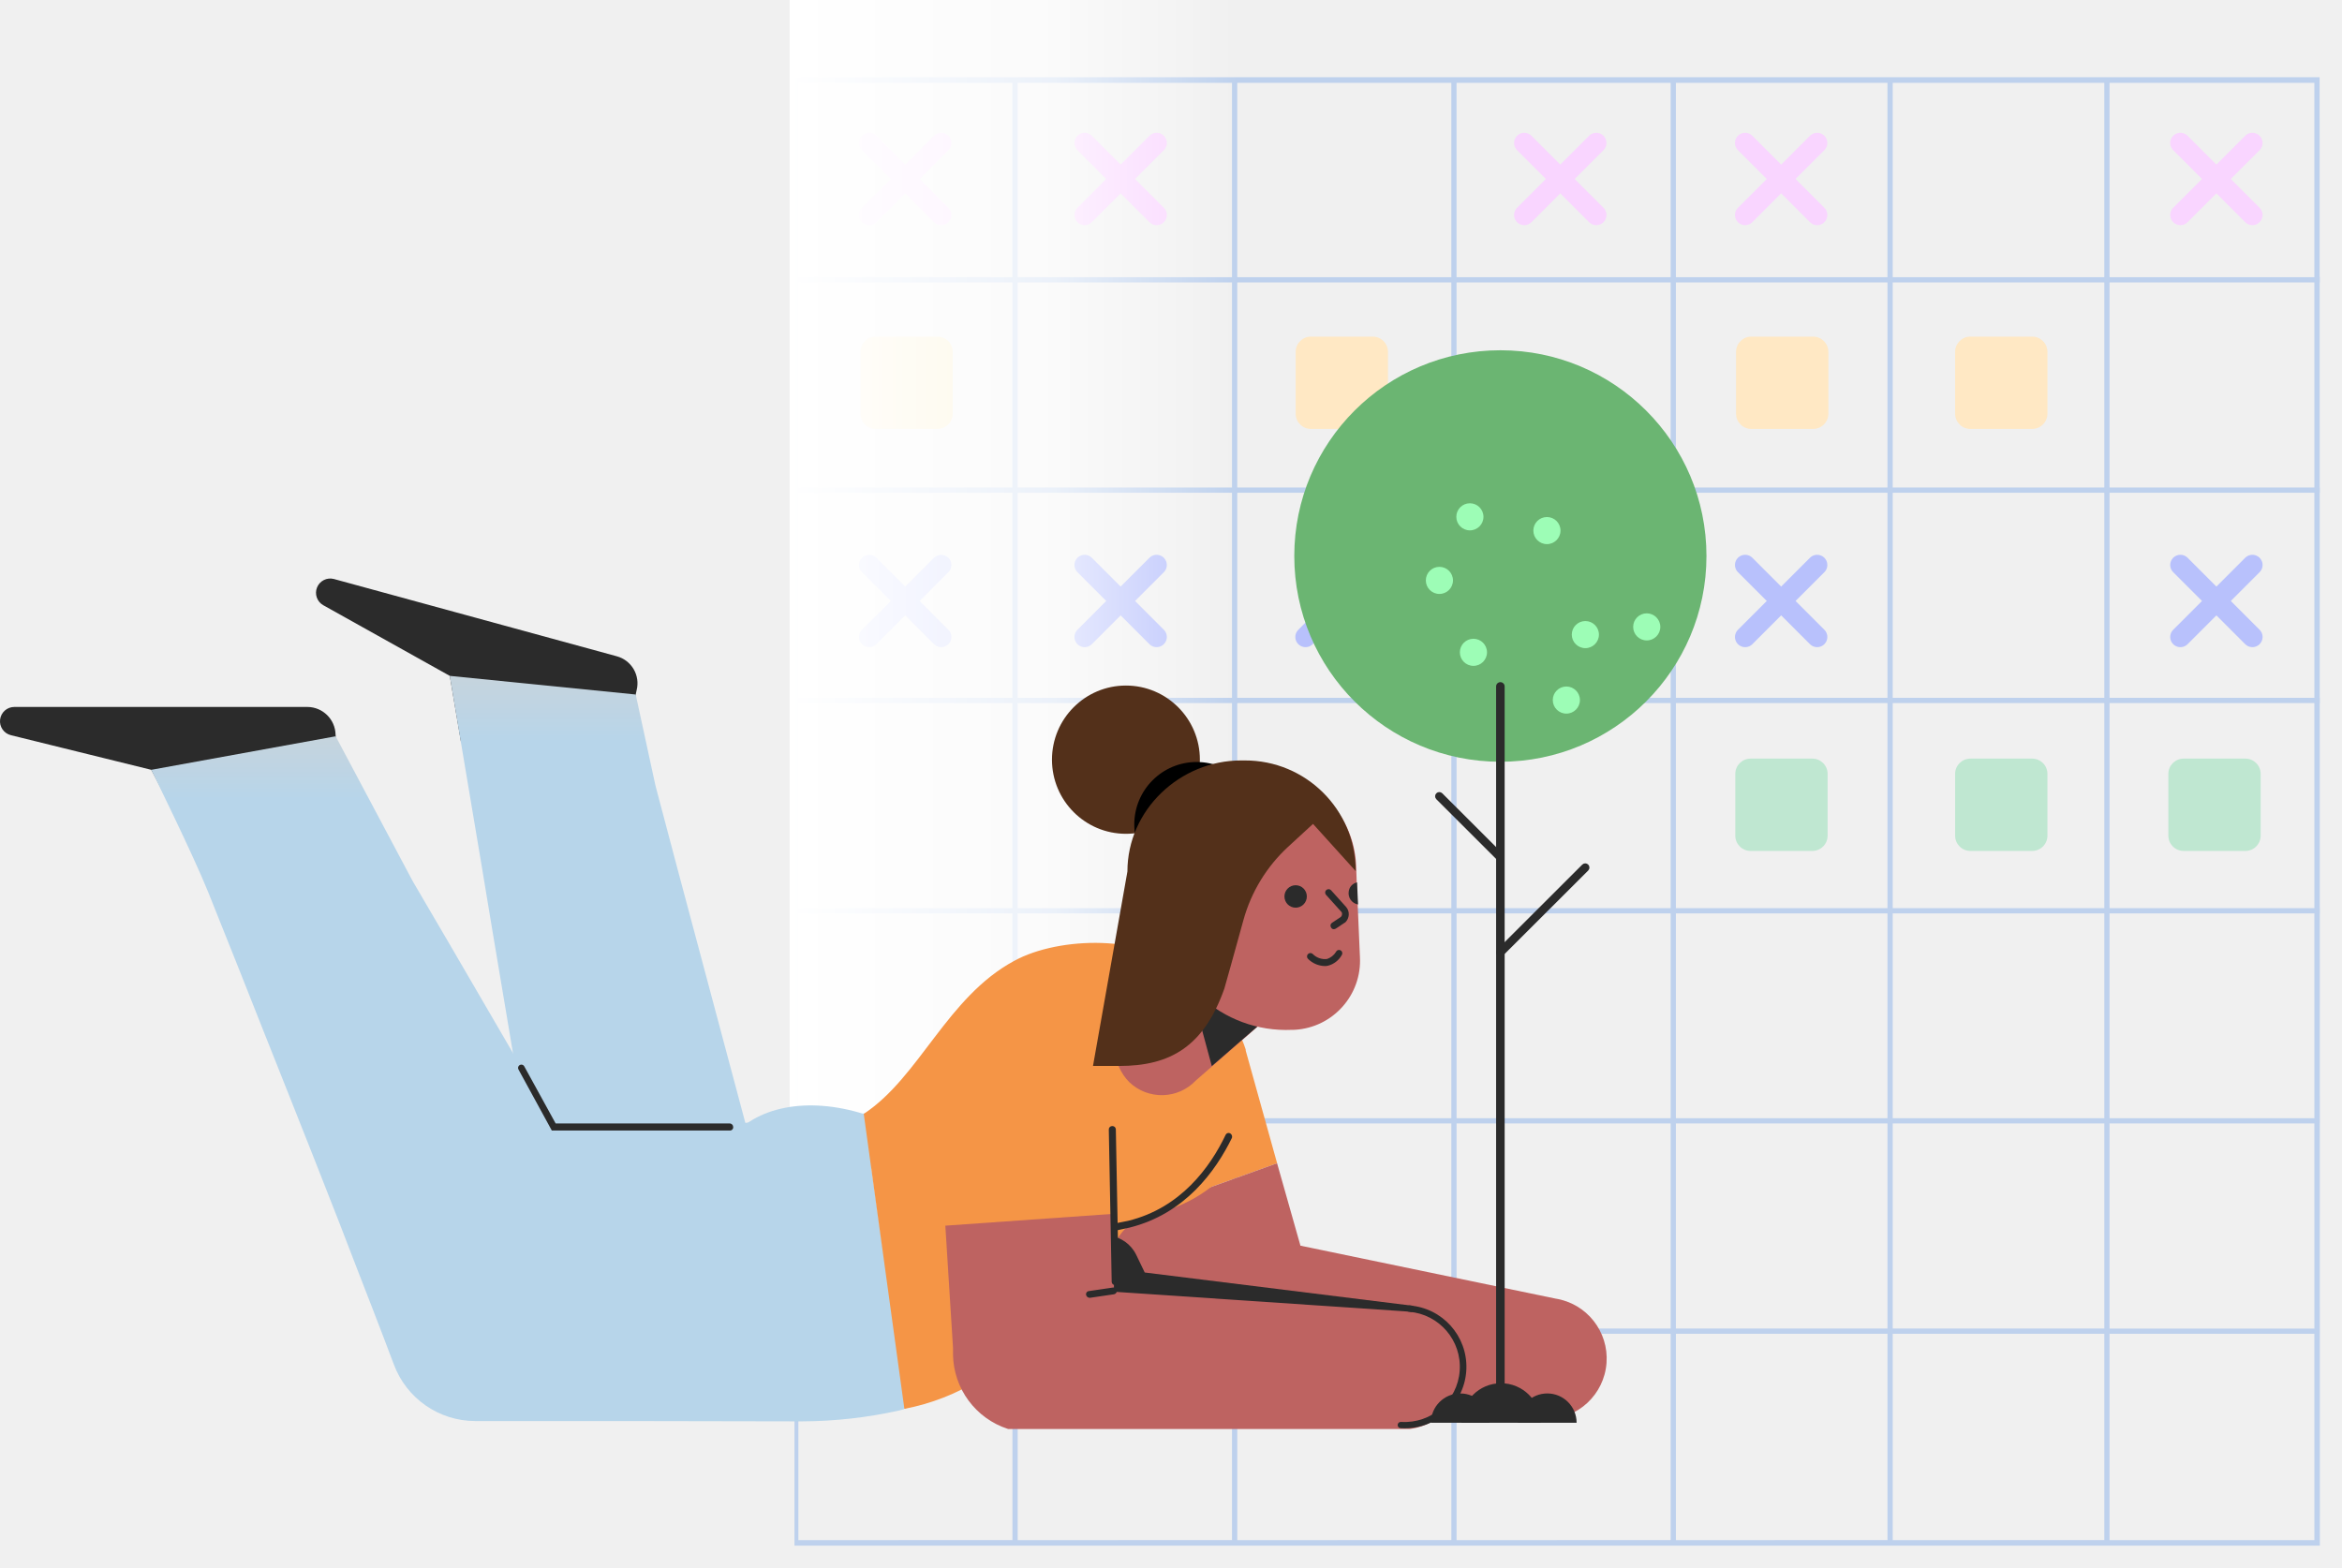
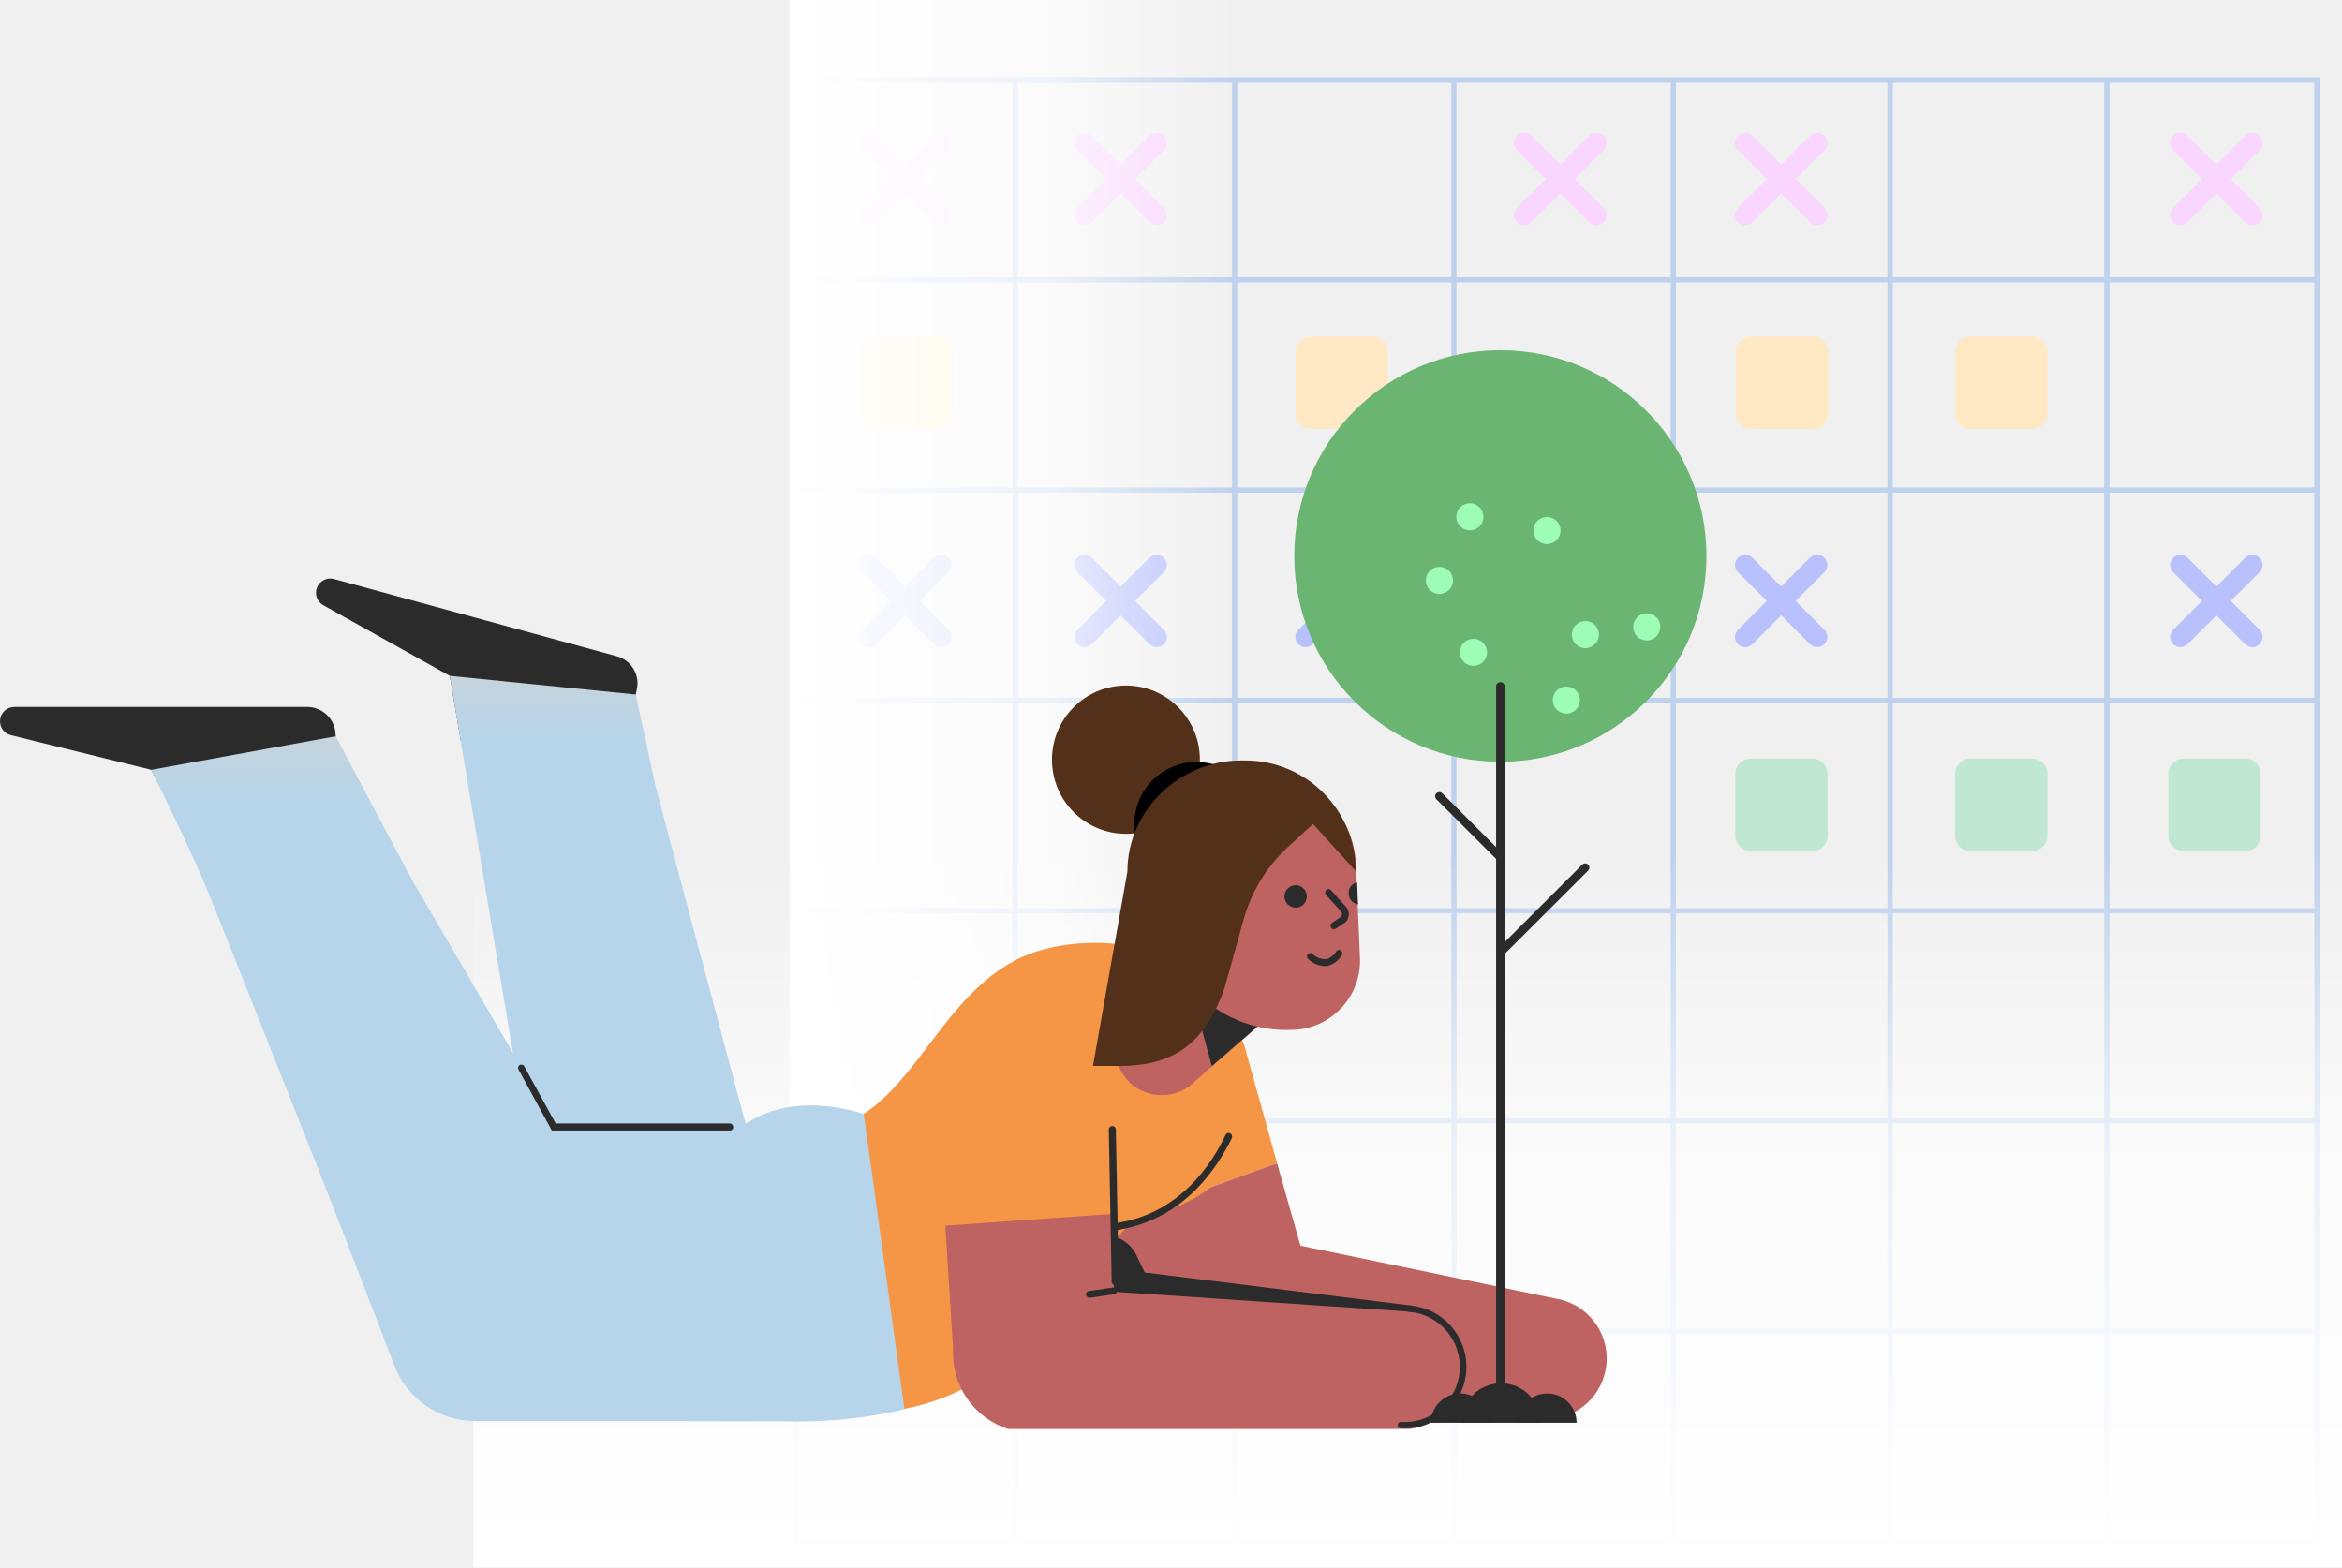
<svg xmlns="http://www.w3.org/2000/svg" width="459.697" height="307.704" viewBox="0 0 459.697 307.704">
  <defs>
    <linearGradient id="linear-gradient" x1=".5" x2=".5" y2="1" gradientUnits="objectBoundingBox">
      <stop offset="0" stop-color="#fff" />
      <stop offset=".591" stop-color="#fff" stop-opacity=".694" />
      <stop offset="1" stop-color="#fff" stop-opacity="0" />
    </linearGradient>
    <linearGradient id="linear-gradient-3" x1=".5" x2=".5" y1="-.991" y2=".09" gradientUnits="objectBoundingBox">
      <stop offset="0" stop-color="#b8a7d3" />
      <stop offset=".401" stop-color="#ed4861" />
      <stop offset=".501" stop-color="#f4837d" />
      <stop offset=".591" stop-color="#feceaa" />
      <stop offset="1" stop-color="#b7d5ea" />
    </linearGradient>
    <clipPath id="clip-path">
      <path id="Rectangle_2358" fill="#fff" d="M0 0H303.755V292.536H0z" />
    </clipPath>
    <style>
            .cls-4{fill:url(#linear-gradient)}.cls-5{fill:#bfe7d1}.cls-6{fill:#ffe8c4}.cls-8,.cls-9{fill:none;stroke-linecap:round;stroke-width:4px}.cls-8{stroke:#b8c1fc}.cls-9{stroke:#f9d5ff}.cls-10,.cls-17{fill:#2b2b2b}.cls-11{fill:url(#linear-gradient-3)}.cls-12{fill:#f59546}.cls-13{fill:#be6361}.cls-15{fill:#53301a}.cls-17{stroke:#2b2b2b;stroke-width:.777px}.cls-18{fill:#9dfdb6}
        </style>
  </defs>
  <g id="Group_3544" transform="translate(-469 -180.064)">
    <g id="Mask_Group_32" clip-path="url(#clip-path)" transform="translate(624.942 195.232)">
      <g id="Group_3483" transform="translate(-39.099 -.031)">
        <g id="Group_3482">
          <g id="Layer_2">
            <g id="Layer_1">
              <path id="Path_3809" fill="#bed1ed" d="M338.51 40.306v-1.031h-.042L338.461 0H0v288.287h338.51l-.01-41.587h.007v-1.032h-.007l-.007-40.259h.014v-1.033h-.007l-.007-40.208h.021v-1.032h-.021l-.007-40.257h.028v-1.032h-.028l-.007-40.257h.035v-1.027h-.035l-.007-40.257zm-1.079-39.175v38.144h-40.205V1.131zm-41.235 0v38.144h-41.529V1.131zM169.059 122.884h42.02v40.257h-42.02zm-1.03 40.257H126.01v-40.257h42.02zm1.03-41.289V81.6h42.02v40.257zm-1.03 0H126.01V81.6h42.02zm-43.049 0H82.91V81.6h42.069zm0 1.032v40.257H82.91v-40.257zm0 41.289v40.208H82.91v-40.208zm1.03 0h42.02v40.208h-42.02zm43.049 0h42.02v40.208h-42.02zm43.049 0h41.53v40.208h-41.53zm0-1.032v-40.257h41.53v40.257zm0-41.289V81.6h41.53v40.257zm0-41.289V40.306h41.53v40.257zm-1.03 0h-42.02V40.306h42.02zm-43.049 0H126.01V40.306h42.02zm-43.049 0H82.91V40.306h42.069zm-43.1 0H39.862V40.306h42.02zm0 1.032v40.257H39.862V81.6zm0 41.289v40.257H39.862v-40.257zm0 41.289v40.208H39.862v-40.208zm0 41.24v40.257H39.862v-40.257zm1.03 0h42.07v40.257H82.91zm43.1 0h42.02v40.257h-42.02zm43.049 0h42.02v40.257h-42.02zm43.049 0h41.53v40.257h-41.53zm42.559 0H296.2v40.257h-41.533zm0-1.033v-40.207H296.2v40.208zm0-41.24v-40.256H296.2v40.257zm0-41.289V81.6H296.2v40.257zm0-41.289V40.306H296.2v40.257zm-1.03-79.432v38.145h-41.53V1.131zm-42.559 0v38.145h-42.02V1.131zm-43.049 0v38.145H126.01V1.131zm-43.049 0v38.145H82.91V1.131zm-43.1 0v38.145H39.862V1.131zm-80.8 0h37.753v38.145H1.079zm0 39.176h37.753v40.257H1.079zm0 41.289h37.753v40.257H1.079zm0 41.289h37.753v40.257H1.079zm0 41.289h37.753v40.208H1.079zm0 41.24h37.753v40.257H1.079zm0 81.792V246.7h37.753v40.5zm38.783 0V246.7h42.02v40.5zm43.049 0V246.7h42.068v40.5zm43.1 0V246.7h42.02v40.5zm43.049 0V246.7h42.02v40.5zm43.049 0V246.7h41.53v40.5zm42.559 0V246.7H296.2v40.5zm82.766 0h-40.209V246.7h40.206zm0-41.534h-40.209v-40.258h40.206zm0-41.289h-40.209v-40.208h40.206zm0-41.24h-40.209v-40.258h40.206zm0-41.289h-40.209V81.6h40.206zm0-41.289h-40.209V40.306h40.206z" />
            </g>
          </g>
        </g>
      </g>
    </g>
+     <path id="Rectangle_2356" d="M0 0H366.749V140.659H0z" class="cls-4" transform="rotate(180 464.349 243.884)" />
    <rect id="Rectangle_2381" width="18.122" height="18.122" class="cls-5" rx="3" transform="translate(894.611 328.987)" />
    <rect id="Rectangle_2379" width="18.122" height="18.122" class="cls-5" rx="3" transform="translate(809.611 328.987)" />
    <rect id="Rectangle_2374" width="18.122" height="18.122" class="cls-6" rx="3" transform="translate(852.759 246.145)" />
    <rect id="Rectangle_2382" width="18.122" height="18.122" class="cls-6" rx="3" transform="translate(809.759 246.145)" />
    <rect id="Rectangle_2380" width="18.122" height="18.122" class="cls-5" rx="3" transform="translate(852.759 328.987)" />
    <rect id="Rectangle_2363" width="18.122" height="18.122" class="cls-6" rx="3" transform="translate(723.317 246.145)" />
    <rect id="Rectangle_2365" width="18.122" height="18.122" fill="#fbe7b0" rx="3" transform="translate(637.887 246.145)" />
    <g id="Group_3530" transform="translate(725.253 290.975)">
      <path id="Path_3852" d="M-8485.434 450.274l14.131 14.13" class="cls-8" transform="translate(8485.434 -450.274)" />
      <path id="Path_3853" d="M0 0l14.131 14.13" class="cls-8" transform="rotate(-90 7.066 7.066)" />
    </g>
    <g id="Group_3528" transform="translate(681.896 208.133)">
      <path id="Path_3852-2" d="M-8485.434 450.274l14.131 14.13" class="cls-9" transform="translate(8485.434 -450.274)" />
      <path id="Path_3853-2" d="M0 0l14.131 14.13" class="cls-9" transform="rotate(-90 7.066 7.066)" />
    </g>
    <g id="Group_3531" transform="translate(681.896 290.975)">
      <path id="Path_3852-3" d="M-8485.434 450.274l14.131 14.13" class="cls-8" transform="translate(8485.434 -450.274)" />
      <path id="Path_3853-3" d="M0 0l14.131 14.13" class="cls-8" transform="rotate(-90 7.066 7.066)" />
    </g>
    <g id="Group_3526" transform="translate(639.612 208.133)">
      <path id="Path_3852-4" d="M-8485.434 450.274l14.131 14.13" class="cls-9" transform="translate(8485.434 -450.274)" />
      <path id="Path_3853-4" d="M0 0l14.131 14.13" class="cls-9" transform="rotate(-90 7.066 7.066)" />
    </g>
    <g id="Group_3529" transform="translate(639.612 290.975)">
      <path id="Path_3852-5" d="M-8485.434 450.274l14.131 14.13" class="cls-8" transform="translate(8485.434 -450.274)" />
      <path id="Path_3853-5" d="M0 0l14.131 14.13" class="cls-8" transform="rotate(-90 7.066 7.066)" />
    </g>
    <g id="Group_3523" transform="translate(811.547 208.133)">
      <path id="Path_3852-6" d="M-8485.434 450.274l14.131 14.13" class="cls-9" transform="translate(8485.434 -450.274)" />
      <path id="Path_3853-6" d="M0 0l14.131 14.13" class="cls-9" transform="rotate(-90 7.066 7.066)" />
    </g>
    <g id="Group_3533" transform="translate(811.547 290.975)">
      <path id="Path_3852-7" d="M-8485.434 450.274l14.131 14.13" class="cls-8" transform="translate(8485.434 -450.274)" />
      <path id="Path_3853-7" d="M0 0l14.131 14.13" class="cls-8" transform="rotate(-90 7.066 7.066)" />
    </g>
    <g id="Group_3527" transform="translate(768.19 208.133)">
      <path id="Path_3852-8" d="M-8485.434 450.274l14.131 14.13" class="cls-9" transform="translate(8485.434 -450.274)" />
      <path id="Path_3853-8" d="M0 0l14.131 14.13" class="cls-9" transform="rotate(-90 7.066 7.066)" />
    </g>
    <g id="Group_3532" transform="translate(768.19 290.975)">
      <path id="Path_3852-9" d="M-8485.434 450.274l14.131 14.13" class="cls-8" transform="translate(8485.434 -450.274)" />
      <path id="Path_3853-9" d="M0 0l14.131 14.13" class="cls-8" transform="rotate(-90 7.066 7.066)" />
    </g>
    <g id="Group_3525" transform="translate(896.978 208.133)">
      <path id="Path_3852-10" d="M-8485.434 450.274l14.131 14.13" class="cls-9" transform="translate(8485.434 -450.274)" />
      <path id="Path_3853-10" d="M0 0l14.131 14.13" class="cls-9" transform="rotate(-90 7.066 7.066)" />
    </g>
    <g id="Group_3535" transform="translate(896.978 290.975)">
      <path id="Path_3852-11" d="M-8485.434 450.274l14.131 14.13" class="cls-8" transform="translate(8485.434 -450.274)" />
      <path id="Path_3853-11" d="M0 0l14.131 14.13" class="cls-8" transform="rotate(-90 7.066 7.066)" />
    </g>
    <path id="Rectangle_2383" d="M0 0H272.749V87.659H0z" class="cls-4" transform="rotate(-90 538.403 -85.59)" />
    <g id="Group_3134" transform="translate(469 248.823)">
      <g id="Group_2231" transform="translate(0 43.801)">
        <g id="Group_2230" transform="translate(0 1)">
          <g id="Layer_2-2">
            <g id="Layer_1-2">
              <path id="Path_2461" d="M67.372 59.583a11.694 11.694 0 0 1-1.507-5.225 5.556 5.556 0 0 0-5.526-5.414H2.818a2.812 2.812 0 0 0-.69 5.54l27.566 6.8 6.344 11.96 35.982-5.731z" class="cls-10" transform="translate(0 -23.723)" />
              <path id="Path_2462" d="M183.336 27.424a10.786 10.786 0 0 1-.061-5.477 5.5 5.5 0 0 0-3.895-6.675L123.869.106a2.8 2.8 0 0 0-2.069 5.161l24.8 13.849 2.2 12.967 36.609 2.9z" class="cls-10" transform="translate(-58.318)" />
              <path id="Path_2463" d="M254.271 172.37a38 38 0 0 0 .942 7.05l-60.413-2.329-15.067-89.7-2.2-13.28-6.217-37.011 36.5 3.659 3.873 17.871 4.333 16.366 13.313 49.855 28.509-2.266a35.8 35.8 0 0 0-3.391 7.805c-1.256 8.372-2.072 16.24-1.445 24.613.318 5.847 1.012 11.575 1.263 17.367z" class="cls-11" transform="translate(-83.036 -17.98)" />
              <path id="Path_2464" d="M414.993 202.026l-6.593-23.665a17.639 17.639 0 1 1 33.6-10.764.808.808 0 0 1 .061.378l6.156 22.095z" class="cls-12" transform="translate(-197.54 -75.272)" />
              <path id="Path_2465" d="M455.206 222.777l4.584 16.178 50.049 10.386a11.906 11.906 0 0 1-1.758 23.668l-60.786.252c-6.719.441-20.094-3.081-22.669-9.317l-.5-1.259-2.135-27.953z" class="cls-13" transform="translate(-204.534 -107.978)" />
              <path id="Path_2466" fill="#b7d5ea" d="M300.721 202.4c-21.6-6.735-41.822 6.987-21.6 41.986 8.478 14.667 29.953 15.926 29.953 15.926z" transform="translate(-131.244 -97.297)" />
              <path id="Path_2467" d="M205.381 192.215l-.942.251a89.318 89.318 0 0 1-19.152 2.14l-33.909-.062h-30.143a17.063 17.063 0 0 1-16.012-11.144c-1.193-3.21-2.637-6.924-4.207-11.016-1.946-5.036-4.144-10.638-6.4-16.555-6.468-16.618-14.066-35.5-19.97-50.484-2.2-5.54-4.207-10.513-5.84-14.605C65.85 83.378 57.622 66.7 57.622 66.7l36.192-6.58 15.112 28.42 7.661 13.093 20.156 34.624 61.163 1.259z" class="cls-11" transform="translate(-27.929 -29.138)" />
              <path id="Path_2468" d="M391.052 144.25a34.323 34.323 0 0 1 3.391 3.9c2.637 3.9 2.7 4.784 8.98 13.974 8.1 11.96-3.391 26.627-16.578 29.586-4.4 1.007-6.97 2.958-8.415 5.916-8.289 17.311-19.529 22.347-26.625 26.879a43.609 43.609 0 0 1-14.82 5.793l-7.974-57.912c10.926-7.176 16.327-22.913 29.514-30.026 8.916-4.908 26.184-5.097 32.527 1.89z" class="cls-12" transform="translate(-159.469 -67.286)" />
              <path id="Path_2469" d="M402.771 252.163l1.665 3.456 52.713 6.545c-.277 12.177-73.3 23.243-73.3 23.243a6.572 6.572 0 0 1-2.509-.515 15.565 15.565 0 0 1-9.479-14.1v-1.109c0-.142 0-.284-.013-.426l-.99-15.766a6.758 6.758 0 0 1 7.453-7.154l19.1 2.044a6.752 6.752 0 0 1 5.36 3.782z" class="cls-10" transform="translate(-179.744 -119.377)" />
              <path id="Path_2470" d="M423.863 157l-1.57-3.525a11.841 11.841 0 0 1 3.14-13.66l22.92-13.783 6.531 19.7-15.954 13.91a9.213 9.213 0 0 1-13.048.327l-.013-.012a9.82 9.82 0 0 1-2.006-2.957z" class="cls-13" transform="translate(-204.212 -61.085)" />
              <path id="Path_2471" d="M453.3 155.1l4.27 15.8 10.864-9.442z" class="cls-10" transform="translate(-219.713 -75.175)" />
              <path id="Path_2472" d="M467.661 123.993h-.251a24.893 24.893 0 0 1-26-23.747v-.046l-.313-6.861a19.385 19.385 0 0 1 18.391-20.325l.133-.006h.879a19.5 19.5 0 0 1 19.469 18.632l.123 3.462.188 4.343.439 10.2a13.593 13.593 0 0 1-12.8 14.339z" class="cls-13" transform="translate(-213.787 -35.386)" />
              <path id="Path_2473" d="M515.537 120.106a2.232 2.232 0 0 1-1.822-2.576 2.071 2.071 0 0 1 1.633-1.762z" class="cls-10" transform="translate(-248.978 -56.11)" />
              <path id="Path_2474" d="M506.5 126.208a.549.549 0 0 1-.565-.315.642.642 0 0 1 .123-.9.7.7 0 0 1 .068-.045l1.695-1.133a.771.771 0 0 0 .251-.566.617.617 0 0 0-.251-.567l-2.889-3.21a.668.668 0 1 1 .984-.905l.022.024 2.889 3.21a2.131 2.131 0 0 1 .565 1.574 2.266 2.266 0 0 1-.691 1.511l-.123.062-1.7 1.133a.884.884 0 0 1-.378.127z" class="cls-10" transform="translate(-244.651 -57.364)" />
              <path id="Path_2475" d="M501.26 144.673a4.816 4.816 0 0 1-3.2-1.385.669.669 0 0 1 .855-1.028l.025.021a3.358 3.358 0 0 0 2.828 1.007 3.321 3.321 0 0 0 1.758-1.385.647.647 0 1 1 1.173.545.664.664 0 0 1-.045.082 4.326 4.326 0 0 1-2.7 2.077 2.557 2.557 0 0 1-.694.066z" class="cls-10" transform="translate(-241.294 -68.59)" />
              <ellipse id="Ellipse_766" cx="2.198" cy="2.203" class="cls-10" rx="2.198" ry="2.203" transform="translate(252.116 60.22)" />
              <path id="Path_2476" d="M357.712 201.549l-2.386-29.963a17.461 17.461 0 1 1 34.914-.756v.315l.565 28.074z" class="cls-12" transform="translate(-172.221 -74.5)" />
              <path id="Path_2477" d="M393.175 242.03v15.3l57 3.84a11.6 11.6 0 0 1 1.13 23.1H372.39a15.592 15.592 0 0 1-10.8-14.605v-1.322l-1.507-23.983z" class="cls-13" transform="translate(-174.529 -117.31)" />
              <path id="Path_2478" d="M239.013 198.157h-35.042l-6.531-11.96a.647.647 0 1 1 1.13-.629l6.154 11.2h34.16a.7.7 0 0 1 .691.693.64.64 0 0 1-.562.696z" class="cls-10" transform="translate(-95.658 -89.782)" />
              <path id="Path_2479" d="M447.041 211.3a.641.641 0 0 0-.864.282c-.006.01-.01.022-.015.033-3.012 6.3-8.791 14.352-19.152 16.87l-2.828.566a.8.8 0 0 0 .062.378v1.009h.123l2.951-.629c10.864-2.707 16.892-11.079 20.094-17.625a.759.759 0 0 0-.371-.884z" class="cls-10" transform="translate(-205.596 -102.383)" />
              <path id="Path_2480" d="M423.607 239.829a.659.659 0 0 1-.69-.627.613.613 0 0 1 0-.065l-.566-29.837a.66.66 0 0 1 .626-.692.564.564 0 0 1 .065 0 .66.66 0 0 1 .69.626v.066l.566 29.837a.66.66 0 0 1-.626.693.589.589 0 0 1-.065-.001z" class="cls-10" transform="translate(-204.71 -101.11)" />
              <path id="Path_2481" d="M414.378 272.134a.738.738 0 0 1-.691-.567.623.623 0 0 1 .565-.756l4.71-.692a.668.668 0 0 1 .189 1.323l-4.707.692z" class="cls-10" transform="translate(-200.504 -130.922)" />
              <path id="Path_2482" d="M533.831 301.077c-.291 0-.584-.01-.879-.031a.618.618 0 0 1 .089-1.233 10.839 10.839 0 0 0 1.563-21.621.617.617 0 0 1 .056-1.233h.033a12.072 12.072 0 0 1-.861 24.111z" class="cls-10" transform="translate(-258.04 -134.24)" />
              <ellipse id="Ellipse_767" cx="14.516" cy="14.551" class="cls-15" rx="14.516" ry="14.551" transform="translate(206.486 21.02)" />
              <ellipse id="Ellipse_768" cx="12.241" cy="12.27" rx="12.241" ry="12.27" transform="translate(222.64 36.027)" />
              <path id="Path_2483" d="M467.892 91.056v-.123A21.7 21.7 0 0 0 446.1 69.325h-.7c-12.025 0-22.316 9.732-22.316 21.789l-6.759 38.186h5.145c10 0 16.592-3.767 20.639-15.183.116-.29 2.082-7.474 3.758-13.5A30.666 30.666 0 0 1 454.6 86.3l4.914-4.52 8.381 9.272z" class="cls-15" transform="translate(-201.789 -33.601)" />
            </g>
          </g>
        </g>
      </g>
      <g id="Group_2233" transform="translate(254.047)">
        <g id="Group_2232">
          <g id="Layer_2-3">
            <g id="Layer_1-3">
              <path id="Path_2485" d="M65.377 400.81a7.761 7.761 0 0 1 15.522 0z" class="cls-10" transform="translate(-32.561 -190.268)" />
              <path id="Path_2486" d="M84.07 402.183a5.756 5.756 0 0 1 11.512 0z" class="cls-10" transform="translate(-40.166 -191.641)" />
              <path id="Path_2487" d="M55.277 402.183a5.756 5.756 0 0 1 11.512 0z" class="cls-10" transform="translate(-28.453 -191.641)" />
              <ellipse id="Ellipse_769" cx="40.452" cy="40.391" fill="#6bb572" rx="40.452" ry="40.391" />
              <path id="Path_2484" d="M78.076 269.583a.451.451 0 0 1-.45-.445V127.654a.443.443 0 0 1 .221-.4.456.456 0 0 1 .459 0 .443.443 0 0 1 .221.4v141.484a.481.481 0 0 1-.451.445z" class="cls-17" transform="translate(-37.624 -61.651)" />
              <path id="Path_2488" d="M78.076 213.737a.466.466 0 0 1-.328-.123.445.445 0 0 1 0-.614l16.681-16.656a.434.434 0 1 1 .615.614l-16.681 16.656a.441.441 0 0 1-.287.123z" class="cls-17" transform="translate(-37.624 -95.101)" />
              <path id="Path_2489" d="M66.822 181.885a.466.466 0 0 1-.328-.123l-11.967-11.95a.434.434 0 0 1 .615-.614l11.967 11.952a.444.444 0 0 1 0 .614.866.866 0 0 1-.287.121z" class="cls-17" transform="translate(-26.37 -81.951)" />
              <ellipse id="Ellipse_770" cx="2.664" cy="2.66" class="cls-18" rx="2.664" ry="2.66" transform="translate(54.469 53.159)" />
              <ellipse id="Ellipse_771" cx="2.664" cy="2.66" class="cls-18" rx="2.664" ry="2.66" transform="translate(50.739 66.009)" />
              <ellipse id="Ellipse_772" cx="2.664" cy="2.66" class="cls-18" rx="2.664" ry="2.66" transform="translate(31.804 30.037)" />
              <ellipse id="Ellipse_773" cx="2.664" cy="2.66" class="cls-18" rx="2.664" ry="2.66" transform="translate(32.501 56.637)" />
              <ellipse id="Ellipse_774" cx="2.664" cy="2.66" class="cls-18" rx="2.664" ry="2.66" transform="translate(25.821 42.519)" />
              <ellipse id="Ellipse_775" cx="2.664" cy="2.66" class="cls-18" rx="2.664" ry="2.66" transform="translate(66.518 51.645)" />
              <ellipse id="Ellipse_776" cx="2.664" cy="2.66" class="cls-18" rx="2.664" ry="2.66" transform="translate(46.927 32.738)" />
            </g>
          </g>
        </g>
      </g>
    </g>
  </g>
</svg>
